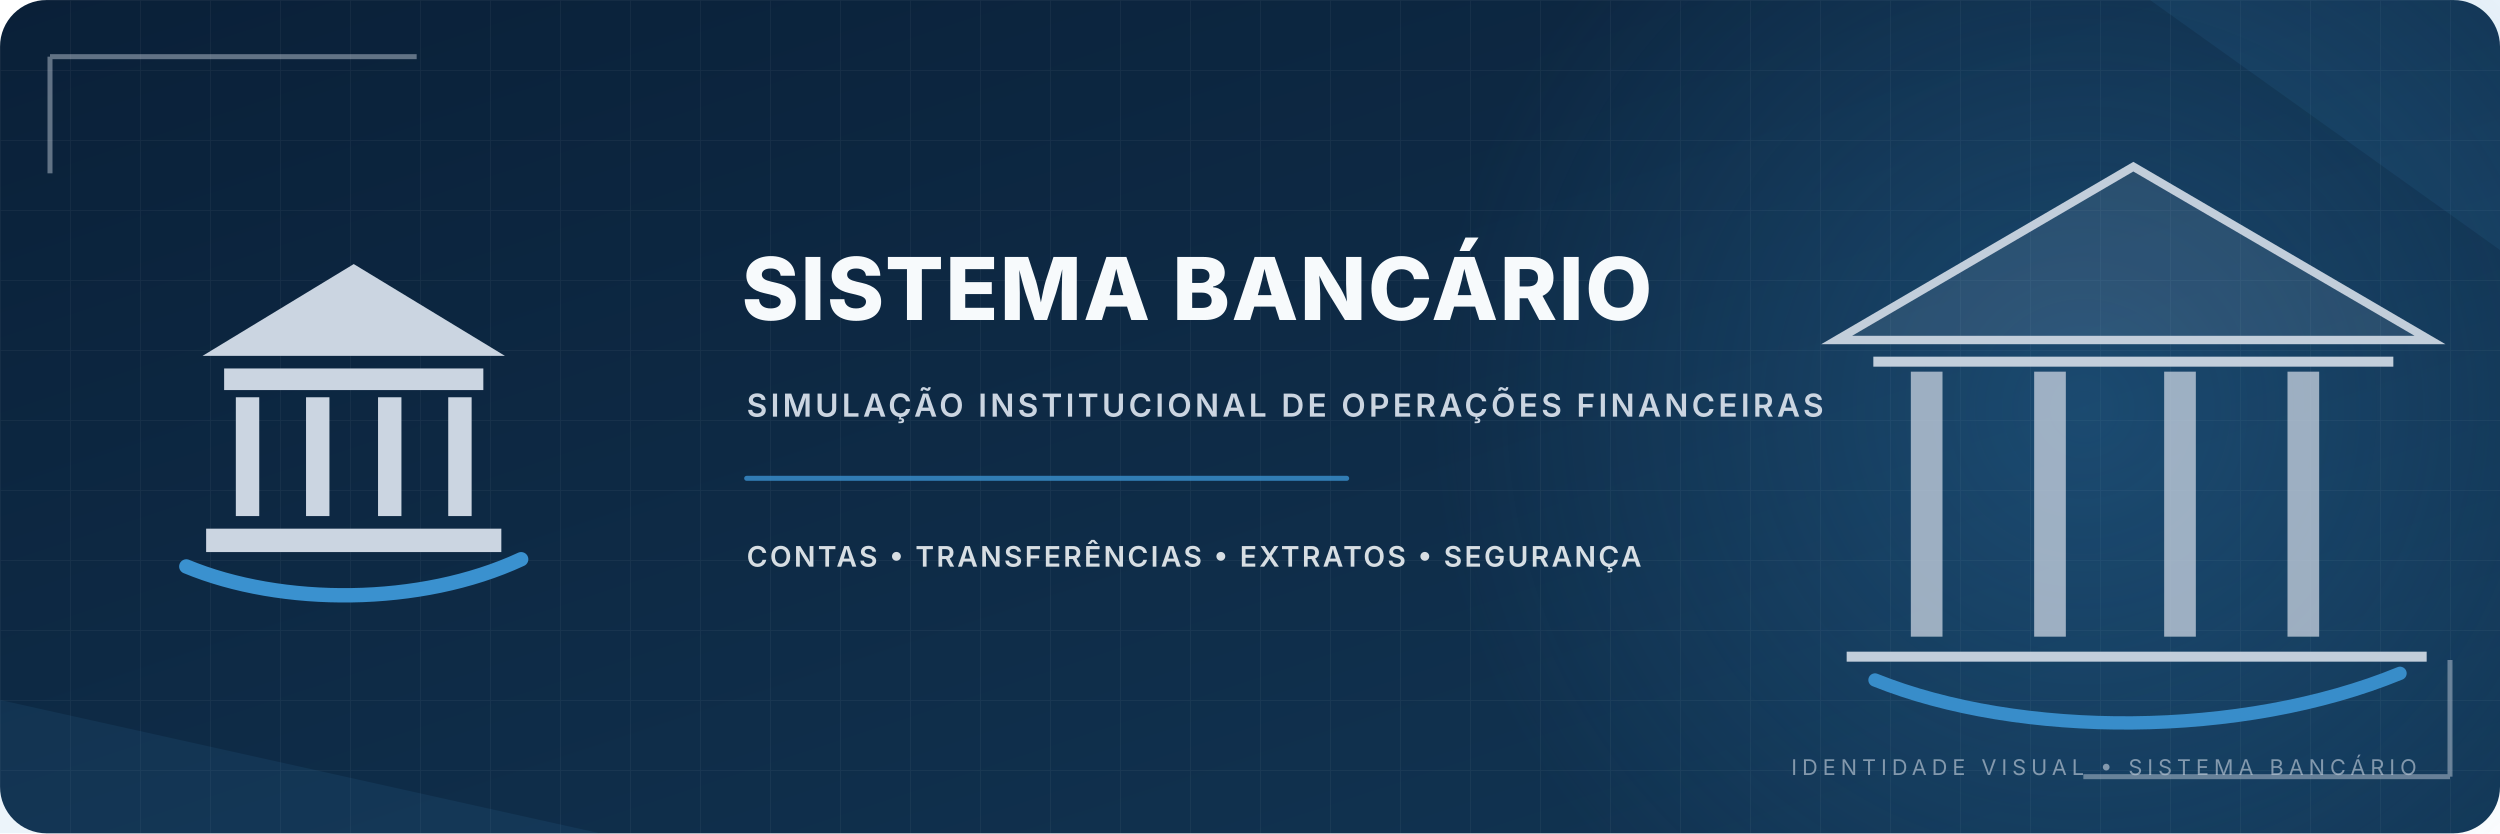
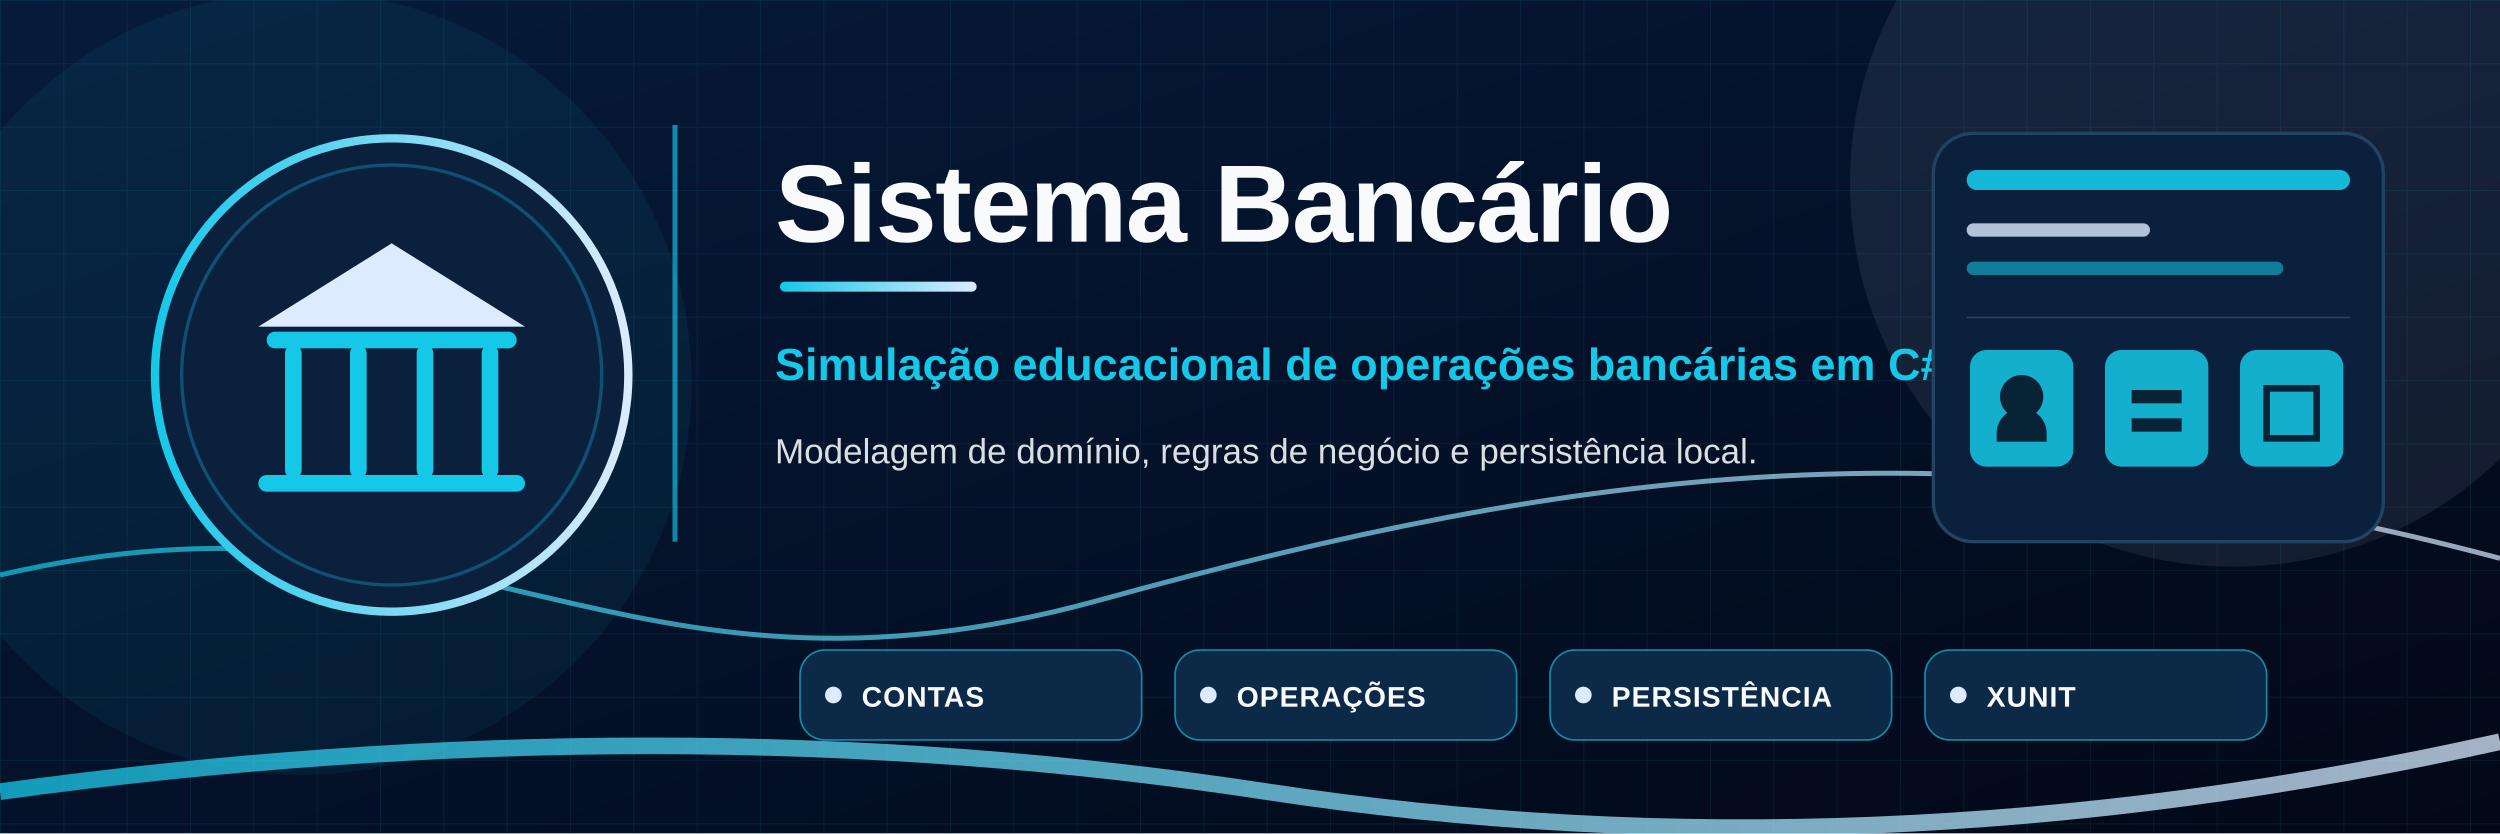
<svg xmlns="http://www.w3.org/2000/svg" width="1500" height="500" viewBox="0 0 1500 500" role="img" aria-labelledby="title desc">
  <defs>
    <linearGradient id="bg" x1="0" y1="0" x2="1" y2="1">
-       <stop stop-color="#0A2038" />
-       <stop offset="1" stop-color="#123655" />
+       <stop stop-color="#061B3B" />
+       <stop offset="1" stop-color="#020817" />
    </linearGradient>
-     <linearGradient id="accent" x1="0" y1="0" x2="1" y2="0">
-       <stop stop-color="#CBD5E1" />
-       <stop offset="1" stop-color="#3A91CF" />
+     <linearGradient id="glow" x1="0" y1="0" x2="1" y2="0">
+       <stop stop-color="#16C8E8" />
+       <stop offset="1" stop-color="#DCEBFF" />
    </linearGradient>
-     <radialGradient id="glow">
-       <stop stop-color="#3A91CF" stop-opacity=".28" />
-       <stop offset="1" stop-color="#3A91CF" stop-opacity="0" />
-     </radialGradient>
-     <pattern id="grid" width="42" height="42" patternUnits="userSpaceOnUse">
-       <path d="M42 0H0V42" fill="none" stroke="#F7FAFC" stroke-opacity=".055" stroke-width="1" />
+     <pattern id="grid" width="38" height="38" patternUnits="userSpaceOnUse">
+       <path d="M38 0H0V38" fill="none" stroke="#16C8E8" stroke-opacity=".10" />
    </pattern>
  </defs>
-   <rect width="1500" height="500" rx="28" fill="url(#bg)" />
-   <rect width="1500" height="500" rx="28" fill="url(#grid)" />
-   <circle cx="1250" cy="245" r="390" fill="url(#glow)" />
-   <path d="M0 420 360 500H0zM1500 0h-210l210 150z" fill="#3A91CF" opacity=".10" />
-   <path d="M30 34h220M30 34v70M1470 466h-220M1470 466v-70" stroke="#CBD5E1" stroke-width="3" opacity=".45" />
-   <g transform="translate(74 112) scale(1.08)">
-     <path d="M44 94 128 43l84 51z" fill="#CBD5E1" />
-     <path d="M56 101h144v12H56zM46 190h164v13H46z" fill="#CBD5E1" />
-     <path d="M69 117v66M108 117v66M148 117v66M187 117v66" stroke="#CBD5E1" stroke-width="13" />
-     <path d="M35 211c53 22 130 22 186-4" fill="none" stroke="#3A91CF" stroke-width="8" stroke-linecap="round" />
-   </g>
-   <path d="M390 110v280" stroke="url(#accent)" stroke-width="4" opacity=".8" />
-   <text x="445" y="192" fill="#F7FAFC" font-family="Inter,Segoe UI,Arial,sans-serif" font-size="52" font-weight="800" letter-spacing="1">SISTEMA BANCÁRIO</text>
-   <text x="448" y="250" fill="#CBD5E1" font-family="Inter,Segoe UI,Arial,sans-serif" font-size="19" font-weight="600" letter-spacing="2">SIMULAÇÃO INSTITUCIONAL DE OPERAÇÕES FINANCEIRAS</text>
-   <path d="M448 287h360" stroke="#3A91CF" stroke-width="3" stroke-linecap="round" opacity=".8" />
-   <text x="448" y="340" fill="#F7FAFC" opacity=".86" font-family="Inter,Segoe UI,Arial,sans-serif" font-size="17" font-weight="600" letter-spacing="1.4">CONTAS  •  TRANSFERÊNCIAS  •  EXTRATOS  •  SEGURANÇA</text>
-   <g opacity=".95">
-     <g transform="translate(1090 72)">
-       <path d="M12 132 190 28l178 104z" fill="#CBD5E1" fill-opacity=".12" stroke="#CBD5E1" stroke-width="5" />
-       <path d="M34 145h312M18 322h348" stroke="#CBD5E1" stroke-width="6" />
-       <path d="M66 151v159M140 151v159M218 151v159M292 151v159" stroke="#CBD5E1" stroke-width="19" opacity=".78" />
-       <path d="M35 336c87 35 220 35 315-4" fill="none" stroke="#3A91CF" stroke-width="8" stroke-linecap="round" />
+   <rect width="1500" height="500" fill="url(#bg)" />
+   <rect width="1500" height="500" fill="url(#grid)" />
+   <circle cx="180" cy="230" r="235" fill="#16C8E8" opacity=".07" />
+   <circle cx="1340" cy="110" r="230" fill="#DCEBFF" opacity=".08" />
+   <path d="M0 345C280 280 370 440 660 360s520-110 840-25" fill="none" stroke="url(#glow)" stroke-width="3" opacity=".7" />
+   <path d="M0 475Q400 420 760 475T1500 445" fill="none" stroke="url(#glow)" stroke-width="10" opacity=".75" />
+   <g transform="translate(75 65)">
+     <circle cx="160" cy="160" r="142" fill="#0B203C" stroke="url(#glow)" stroke-width="5" />
+     <circle cx="160" cy="160" r="126" fill="none" stroke="#16C8E8" stroke-opacity=".3" stroke-width="2" />
+     <g transform="translate(32 28)">
+       <path d="M48 103 128 53l80 50Z" fill="#DCEBFF" />
+       <path d="M58 111h140M69 119v70m39-70v70m40-70v70m39-70v70M53 197h150" fill="none" stroke="#16C8E8" stroke-width="10" stroke-linecap="round" />
    </g>
  </g>
-   <text x="1450" y="465" text-anchor="end" fill="#CBD5E1" opacity=".6" font-family="Inter,Segoe UI,Arial,sans-serif" font-size="13" letter-spacing="3">IDENTIDADE VISUAL • SISTEMA BANCÁRIO</text>
+   <path d="M405 75V325" stroke="#16C8E8" stroke-width="3" opacity=".65" />
+   <text x="465" y="145" font-family="Arial,sans-serif" font-size="66" font-weight="800" fill="#F8FAFC" letter-spacing="-1">Sistema Bancário</text>
+   <rect x="468" y="169" width="118" height="6" rx="3" fill="url(#glow)" />
+   <text x="465" y="228" font-family="Arial,sans-serif" font-size="27" font-weight="700" fill="#16C8E8">Simulação educacional de operações bancárias em C#</text>
+   <text x="465" y="278" font-family="Arial,sans-serif" font-size="21" fill="#F8FAFC" opacity=".88">Modelagem de domínio, regras de negócio e persistência local.</text>
+   <g transform="translate(1160 80)">
+     <rect width="270" height="245" rx="24" fill="#0B203C" stroke="#244263" stroke-width="2" />
+     <rect x="20" y="22" width="230" height="12" rx="6" fill="#16C8E8" opacity=".9" />
+     <rect x="20" y="54" width="110" height="8" rx="4" fill="#DCEBFF" opacity=".8" />
+     <rect x="20" y="77" width="190" height="8" rx="4" fill="#16C8E8" opacity=".55" />
+     <rect x="20" y="110" width="230" height="1" fill="#244263" />
+     <g fill="#16C8E8" opacity=".85">
+       <rect x="22" y="130" width="62" height="70" rx="10" />
+       <rect x="103" y="130" width="62" height="70" rx="10" />
+       <rect x="184" y="130" width="62" height="70" rx="10" />
+     </g>
+     <g fill="#071426" opacity=".9">
+       <circle cx="53" cy="158" r="13" />
+       <path d="M38 185h30v-5a15 15 0 0 0-30 0Z" />
+       <path d="M119 154h30v8h-30zm0 17h30v8h-30z" />
+       <path d="M200 153h30v30h-30z" fill="none" stroke="#071426" stroke-width="4" />
+     </g>
+   </g>
+   <g transform="translate(480 390)">
+     <rect width="205" height="54" rx="15" fill="#0D2948" stroke="#16C8E8" stroke-opacity=".65" />
+     <circle cx="20" cy="27" r="5" fill="#DCEBFF" />
+     <text x="37" y="34" font-family="Arial,sans-serif" font-size="17" font-weight="700" letter-spacing=".6" fill="#F8FAFC">CONTAS</text>
+   </g>
+   <g transform="translate(705 390)">
+     <rect width="205" height="54" rx="15" fill="#0D2948" stroke="#16C8E8" stroke-opacity=".65" />
+     <circle cx="20" cy="27" r="5" fill="#DCEBFF" />
+     <text x="37" y="34" font-family="Arial,sans-serif" font-size="17" font-weight="700" letter-spacing=".6" fill="#F8FAFC">OPERAÇÕES</text>
+   </g>
+   <g transform="translate(930 390)">
+     <rect width="205" height="54" rx="15" fill="#0D2948" stroke="#16C8E8" stroke-opacity=".65" />
+     <circle cx="20" cy="27" r="5" fill="#DCEBFF" />
+     <text x="37" y="34" font-family="Arial,sans-serif" font-size="17" font-weight="700" letter-spacing=".6" fill="#F8FAFC">PERSISTÊNCIA</text>
+   </g>
+   <g transform="translate(1155 390)">
+     <rect width="205" height="54" rx="15" fill="#0D2948" stroke="#16C8E8" stroke-opacity=".65" />
+     <circle cx="20" cy="27" r="5" fill="#DCEBFF" />
+     <text x="37" y="34" font-family="Arial,sans-serif" font-size="17" font-weight="700" letter-spacing=".6" fill="#F8FAFC">XUNIT</text>
+   </g>
</svg>
